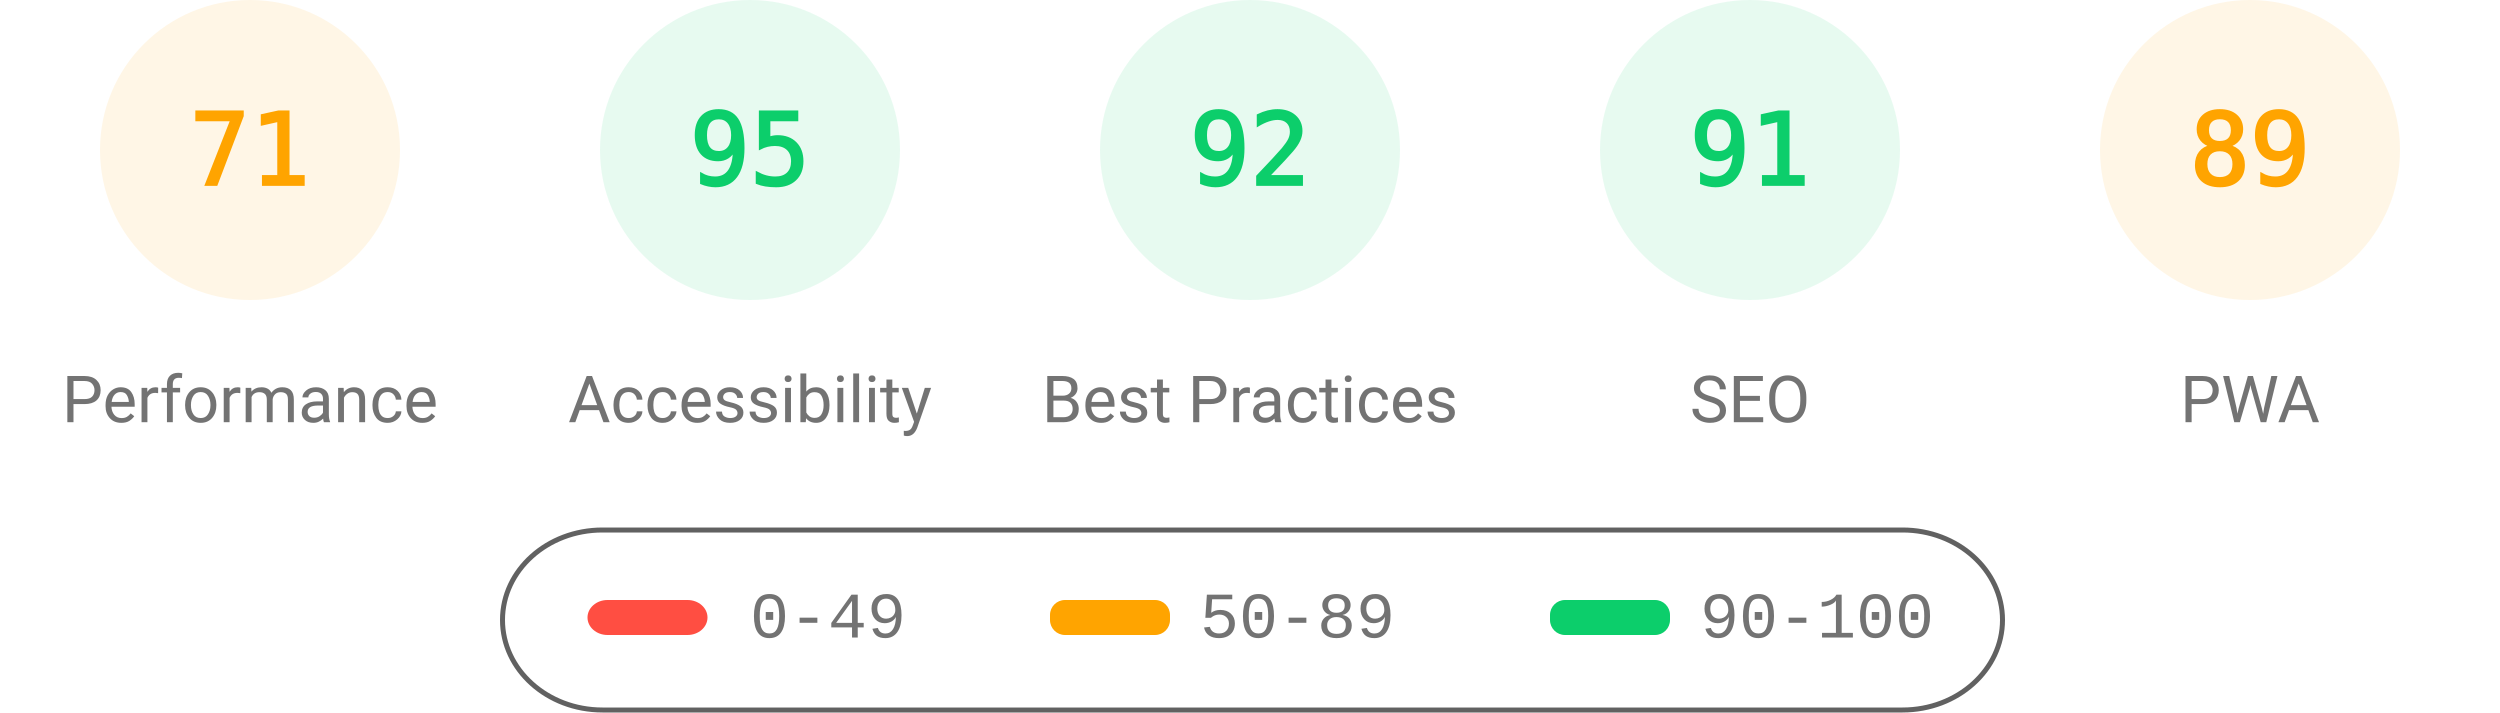
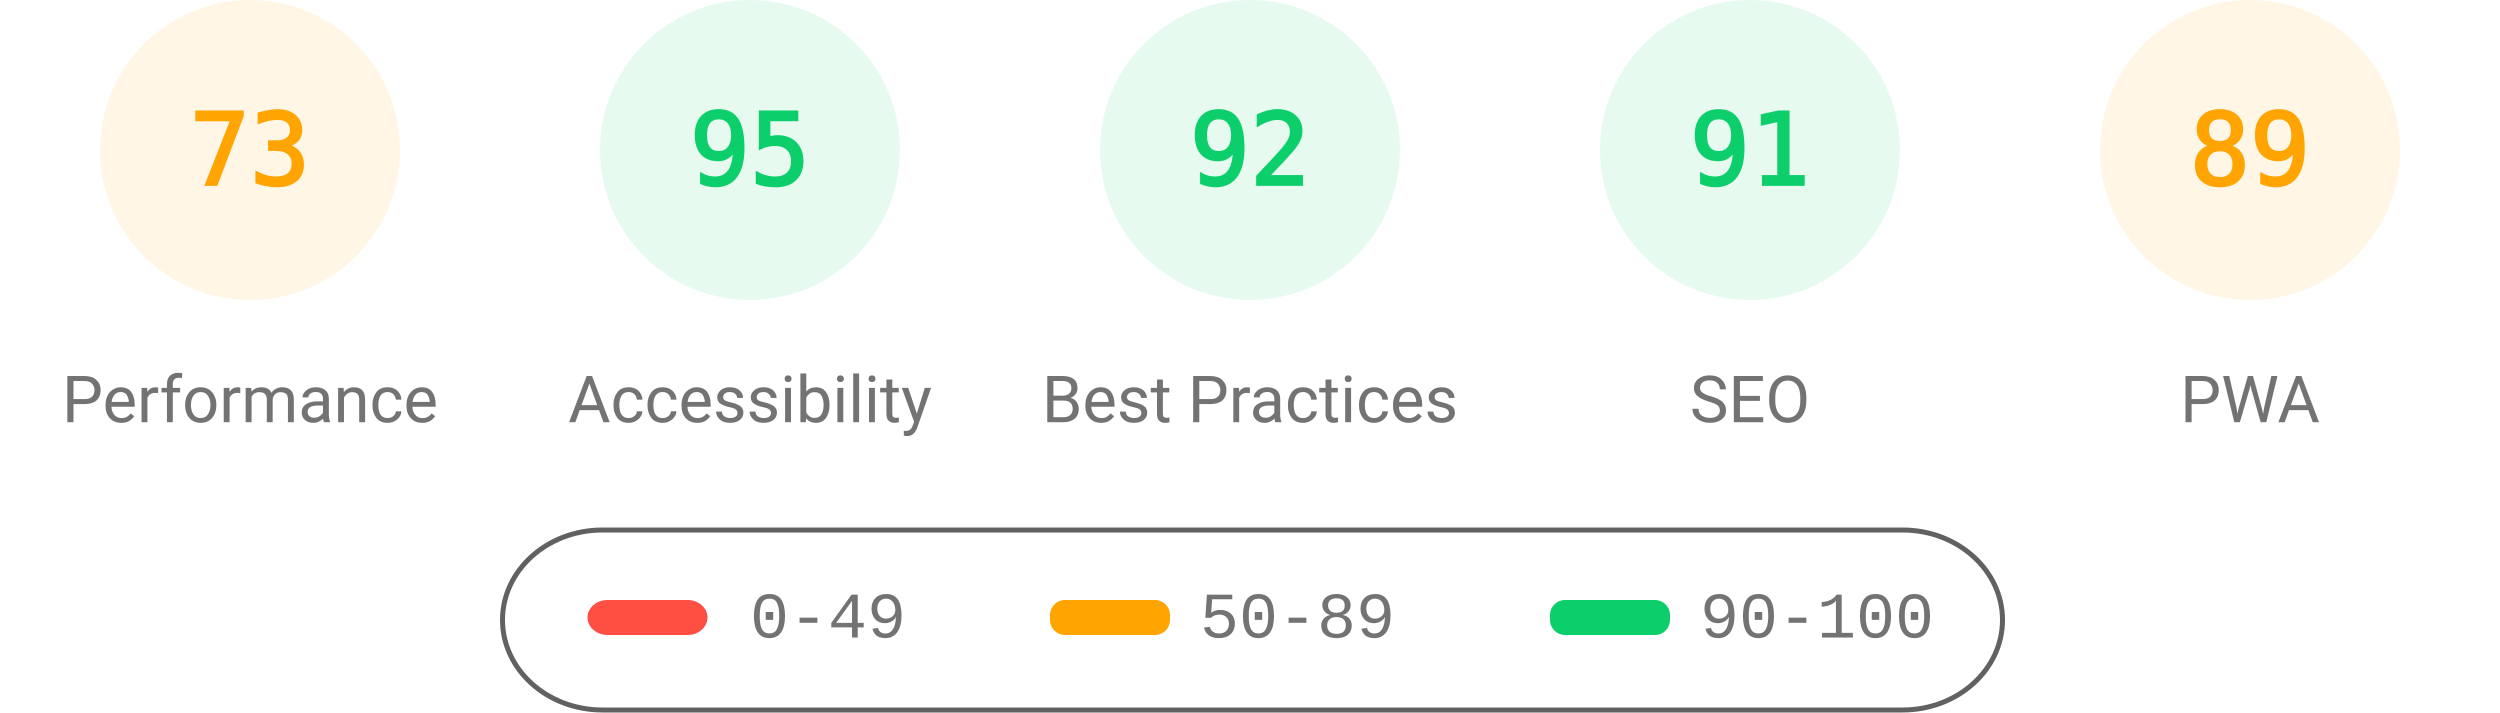
<svg xmlns="http://www.w3.org/2000/svg" fill="none" width="1000" height="285">
  <style>.gauge-base{opacity:.1}.gauge-arc{fill:none;animation-delay:250ms;stroke-linecap:round;transform:rotate(-90deg);transform-origin:100px 60px;animation:load-gauge 1s ease forwards}.guage-text{font-size:40px;font-family:monospace;text-align:center}.guage-red{color:#ff4e42;fill:#ff4e42;stroke:#ff4e42}.guage-orange{color:#ffa400;fill:#ffa400;stroke:#ffa400}.guage-green{color:#0cce6b;fill:#0cce6b;stroke:#0cce6b}.guage-undefined{color:#5c5c5c;fill:#5c5c5c;stroke:#5c5c5c}.guage-title{color:#737373;fill:#737373;stroke:none;font-size:26px;line-height:26px;font-family:Roboto,Halvetica,Arial,sans-serif}@keyframes load-gauge{from{stroke-dasharray:0 352.858}}</style>
  <svg class="guage-div guage-perf guage-orange" viewBox="0 0 200 200" width="200" height="200">
    <circle class="gauge-base" r="56" cx="100" cy="60" stroke-width="8" />
-     <circle class="gauge-arc guage-arc-1" r="56" cx="100" cy="60" stroke-width="8" style="stroke-dasharray:249.819,351.858" />
-     <text class="guage-text" x="100" y="60" alignment-baseline="central" dominant-baseline="central" text-anchor="middle">71</text>
+     <circle class="gauge-arc guage-arc-1" r="56" cx="100" cy="60" stroke-width="8" style="stroke-dasharray:256.856,351.858" />
+     <text class="guage-text" x="100" y="60" alignment-baseline="central" dominant-baseline="central" text-anchor="middle">73</text>
    <text class="guage-title" x="100" y="160" alignment-baseline="central" dominant-baseline="central" text-anchor="middle">Performance</text>
  </svg>
  <svg class="guage-div guage-acc guage-green" viewBox="0 0 200 200" width="200" height="200" x="200">
    <circle class="gauge-base" r="56" cx="100" cy="60" stroke-width="8" />
    <circle class="gauge-arc guage-arc-2" r="56" cx="100" cy="60" stroke-width="8" style="stroke-dasharray:334.265,351.858" />
    <text class="guage-text" x="100" y="60" alignment-baseline="central" dominant-baseline="central" text-anchor="middle">95</text>
    <text class="guage-title" x="100" y="160" alignment-baseline="central" dominant-baseline="central" text-anchor="middle">Accessibility</text>
  </svg>
  <svg class="guage-div guage-best guage-green" viewBox="0 0 200 200" width="200" height="200" x="400">
    <circle class="gauge-base" r="56" cx="100" cy="60" stroke-width="8" />
    <circle class="gauge-arc guage-arc-3" r="56" cx="100" cy="60" stroke-width="8" style="stroke-dasharray:323.709,351.858" />
    <text class="guage-text" x="100" y="60" alignment-baseline="central" dominant-baseline="central" text-anchor="middle">92</text>
    <text class="guage-title" x="100" y="160" alignment-baseline="central" dominant-baseline="central" text-anchor="middle">Best Practices</text>
  </svg>
  <svg class="guage-div guage-seo guage-green" viewBox="0 0 200 200" width="200" height="200" x="600">
    <circle class="gauge-base" r="56" cx="100" cy="60" stroke-width="8" />
    <circle class="gauge-arc guage-arc-4" r="56" cx="100" cy="60" stroke-width="8" style="stroke-dasharray:320.191,351.858" />
    <text class="guage-text" x="100" y="60" alignment-baseline="central" dominant-baseline="central" text-anchor="middle">91</text>
    <text class="guage-title" x="100" y="160" alignment-baseline="central" dominant-baseline="central" text-anchor="middle">SEO</text>
  </svg>
  <svg class="guage-div guage-pwa guage-orange" viewBox="0 0 200 200" width="200" height="200" x="800">
    <circle class="gauge-base" r="56" cx="100" cy="60" stroke-width="8" />
    <circle class="gauge-arc guage-arc-4" r="56" cx="100" cy="60" stroke-width="8" style="stroke-dasharray:313.154,351.858" />
    <text class="guage-text" x="100" y="60" alignment-baseline="central" dominant-baseline="central" text-anchor="middle">89</text>
    <text class="guage-title" x="100" y="160" alignment-baseline="central" dominant-baseline="central" text-anchor="middle">PWA</text>
  </svg>
  <svg width="604" height="76" x="200" y="210">
    <path fill="none" id="canvas_background" d="M-1-1h604v80H-1z" />
    <rect fill-opacity="0" stroke="#616161" stroke-width="2" rx="40" id="svg_2" height="72" width="600" y="2" x="1" fill="#000" />
    <rect stroke="#000" rx="8" id="svg_3" height="14" width="48" y="30" x="35" stroke-opacity="null" stroke-width="0" fill="#ff4e42" />
    <rect stroke="#000" rx="6" id="svg_4" height="14" width="48" y="30" x="220" stroke-opacity="null" stroke-width="0" fill="#ffa400" />
    <rect stroke="#000" rx="6" id="svg_5" height="14" width="48" y="30" x="420" stroke-opacity="null" stroke-width="0" fill="#0cce6b" />
    <text xml:space="preserve" text-anchor="start" font-family="'Courier New', Courier, monospace" font-size="26" id="svg_6" y="45" x="100" stroke-opacity="null" stroke-width="0" stroke="#000" fill="#737373">0-49</text>
    <text xml:space="preserve" text-anchor="start" font-family="'Courier New', Courier, monospace" font-size="26" id="svg_7" y="45" x="280" stroke-opacity="null" stroke-width="0" stroke="#000" fill="#737373">50-89</text>
    <text xml:space="preserve" text-anchor="start" font-family="'Courier New', Courier, monospace" font-size="26" id="svg_8" y="45" x="480" stroke-opacity="null" stroke-width="0" stroke="#000" fill="#737373">90-100</text>
  </svg>
</svg>
